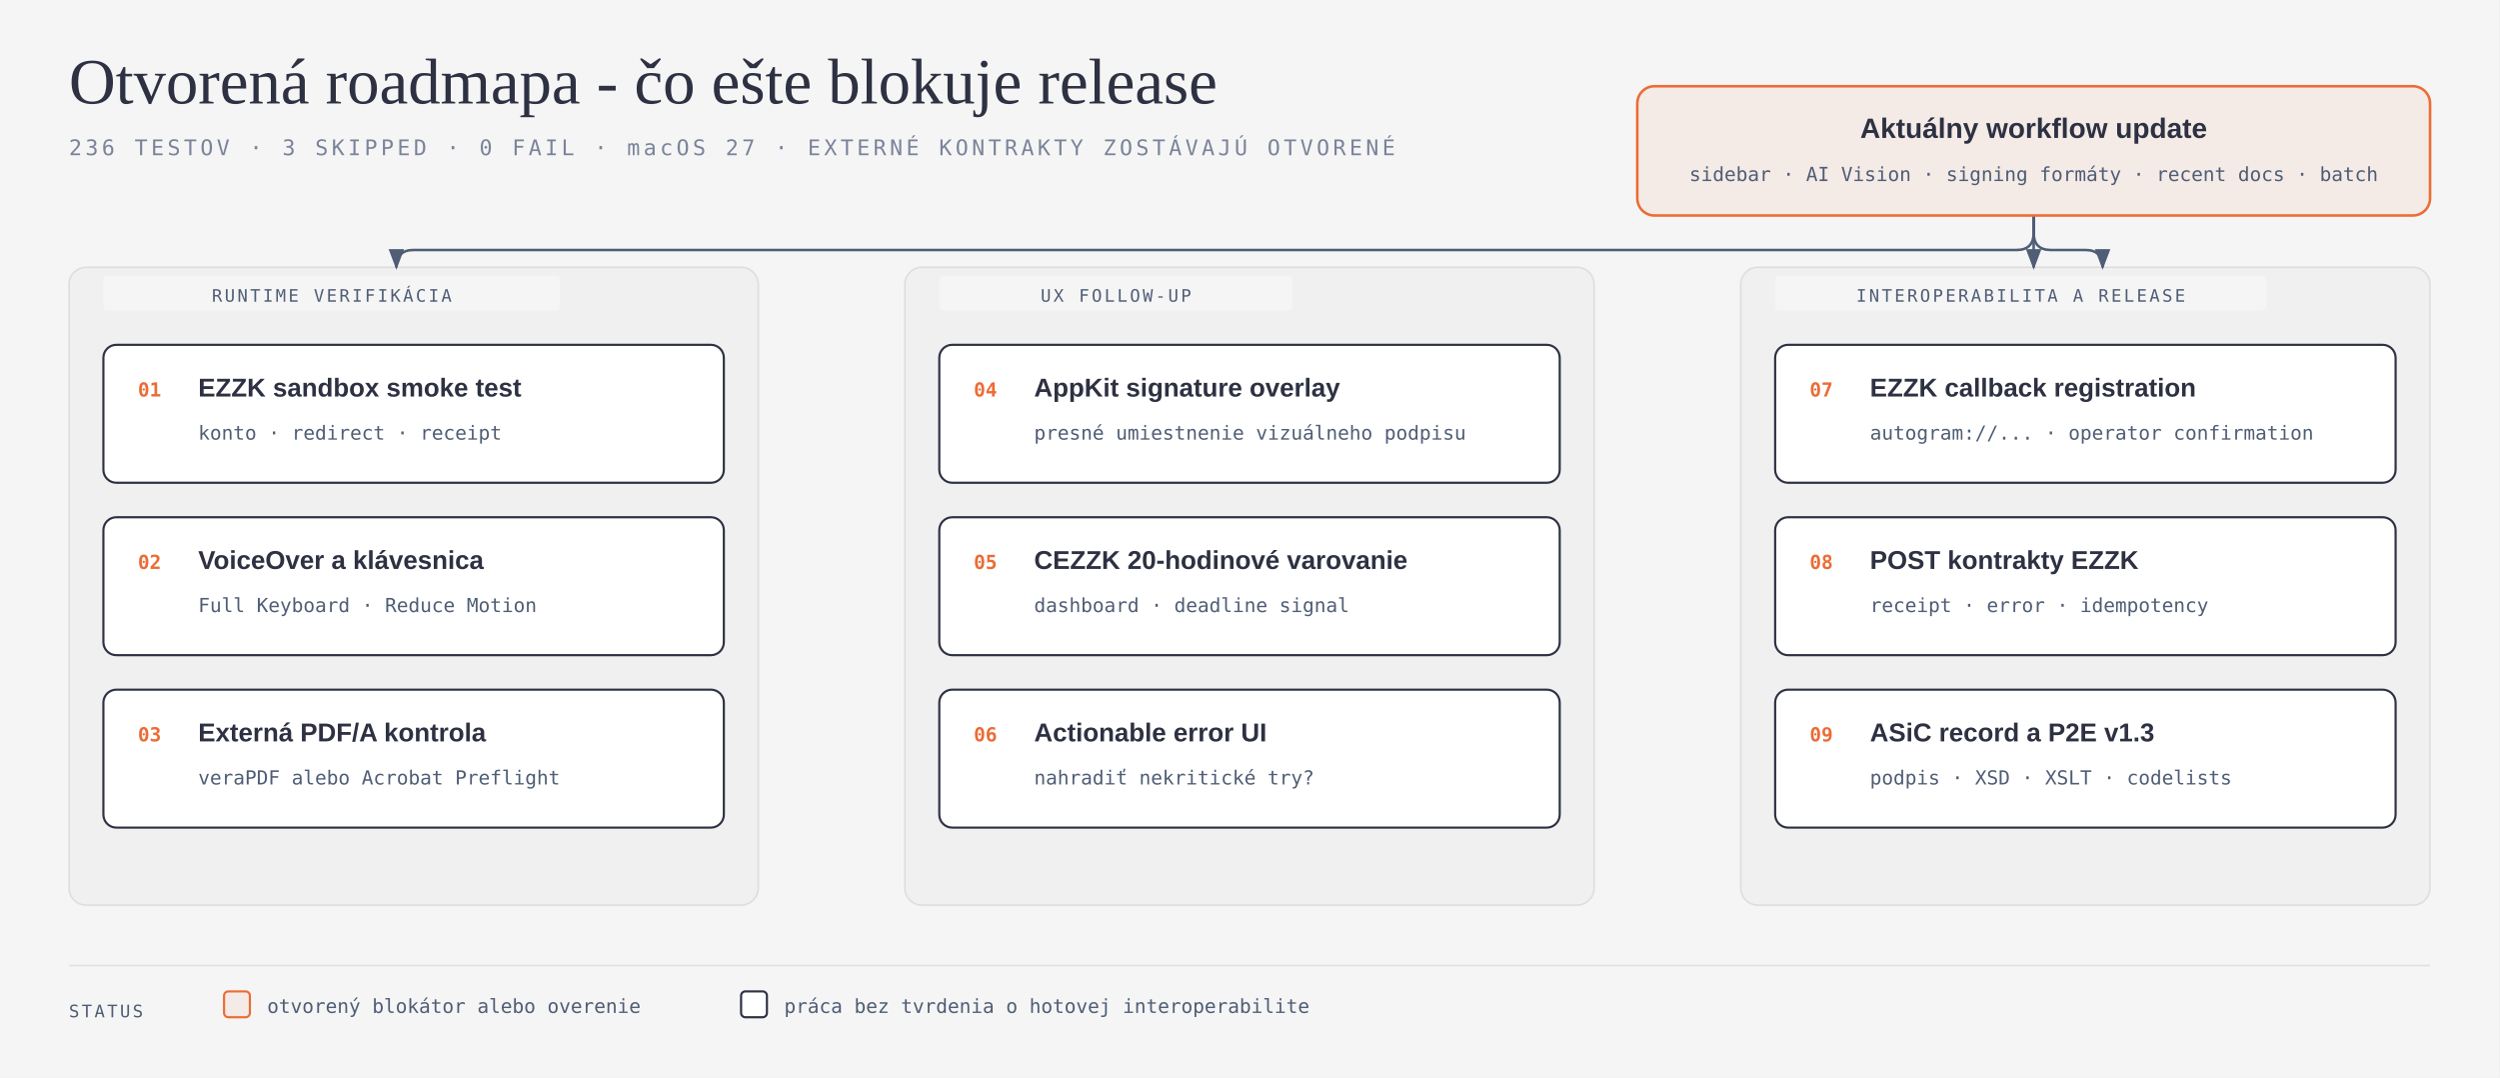
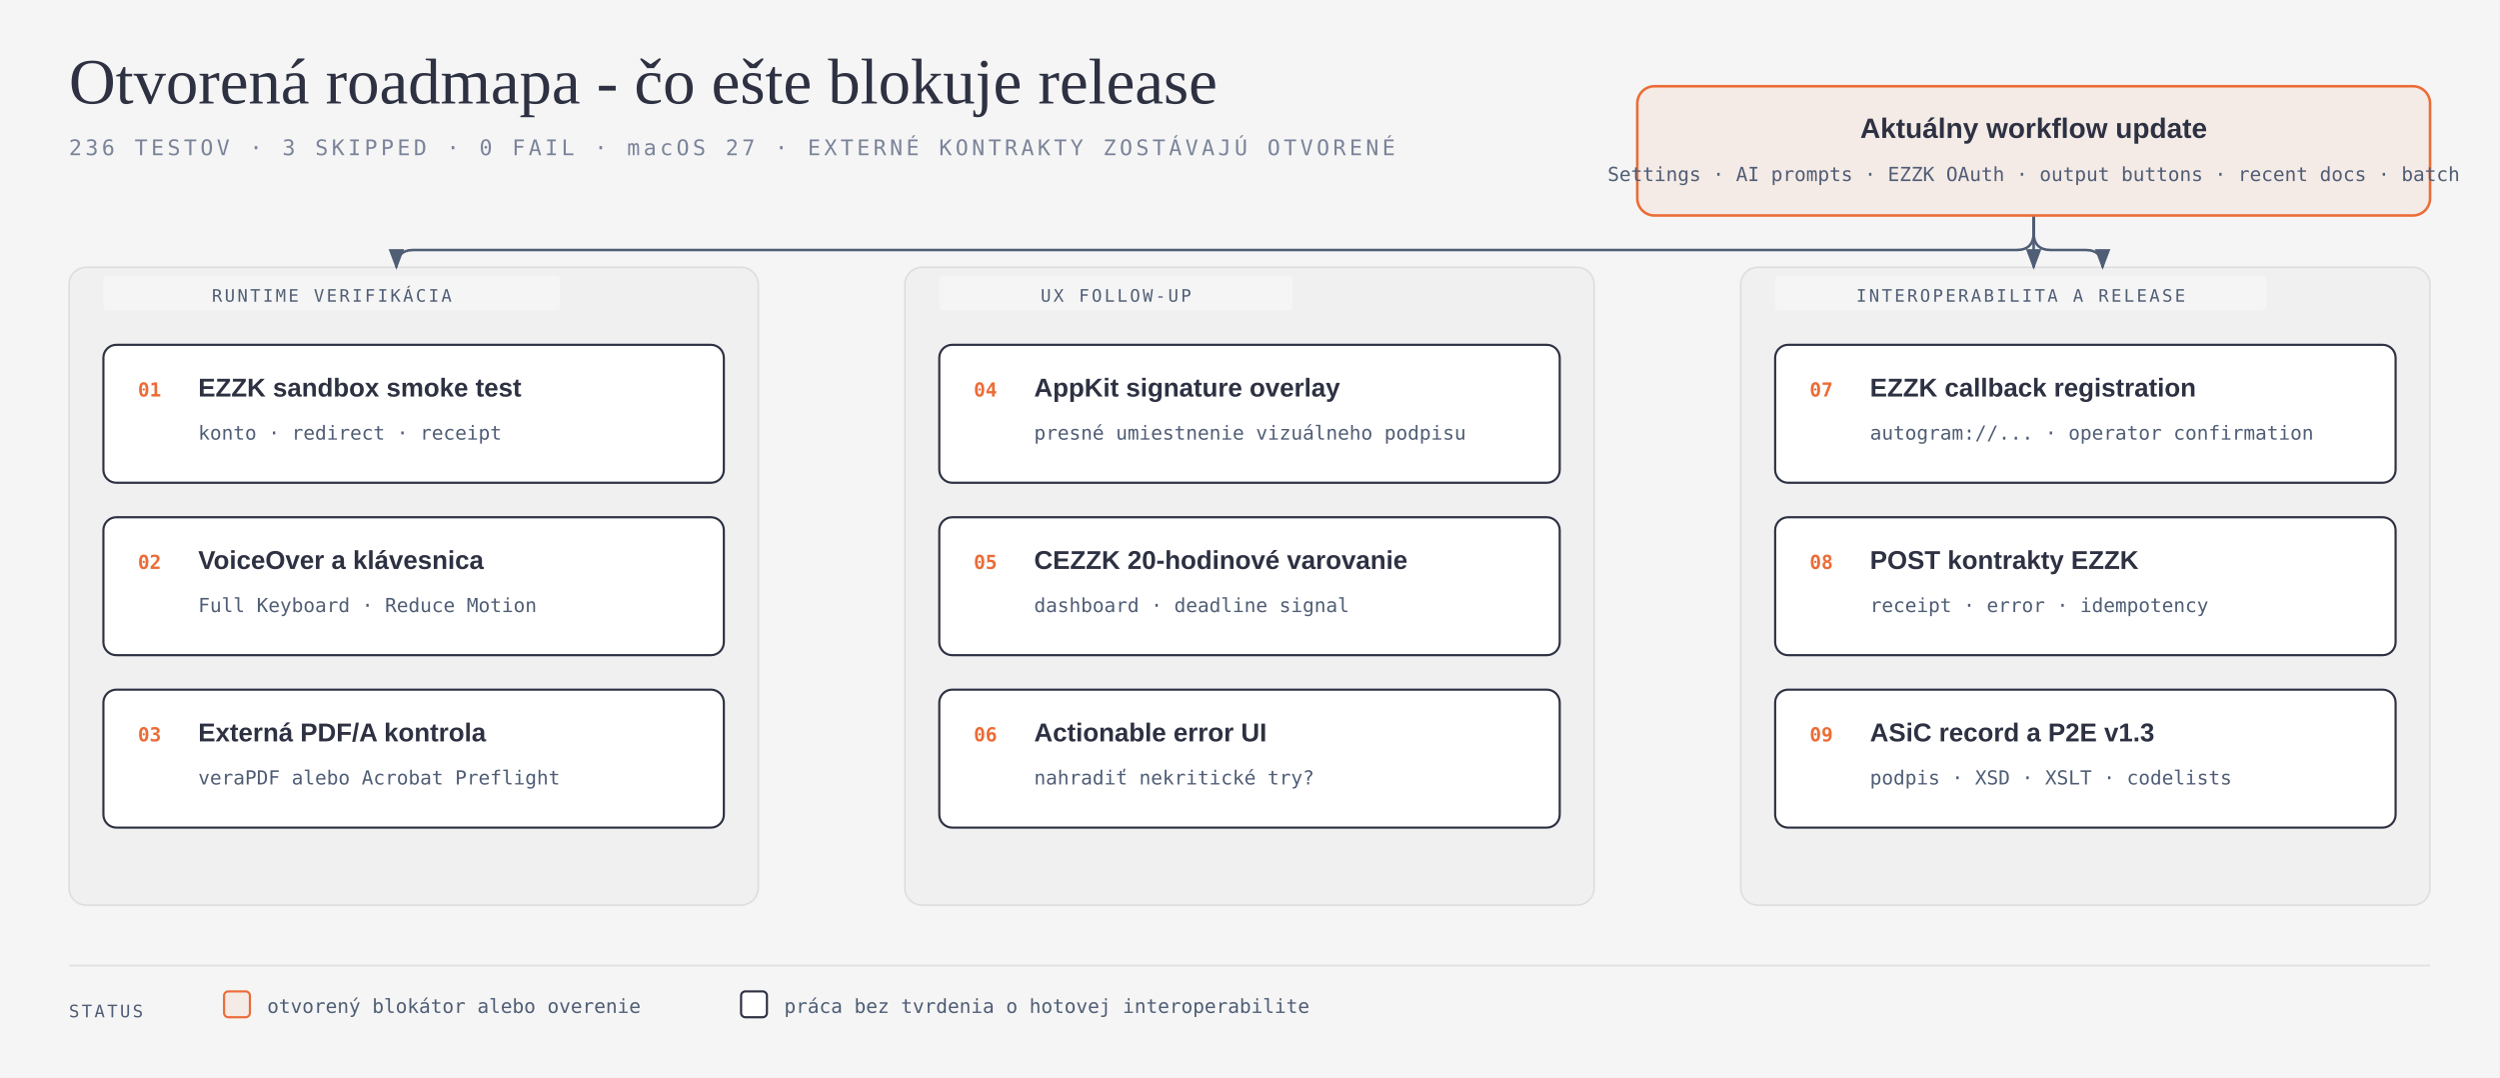
<svg xmlns="http://www.w3.org/2000/svg" width="1160" height="500" viewBox="0 0 1160 500" role="img" aria-labelledby="roadmap-open-work-title roadmap-open-work-desc">
  <defs>
    <marker id="roadmap-open-work-arrow" markerWidth="8" markerHeight="6" refX="7" refY="3" orient="auto">
      <polygon points="0 0, 8 3, 0 6" fill="#4f5d75" />
    </marker>
    <marker id="roadmap-open-work-arrow-accent" markerWidth="8" markerHeight="6" refX="7" refY="3" orient="auto">
      <polygon points="0 0, 8 3, 0 6" fill="#eb6c36" />
    </marker>
  </defs>
  <rect width="1160" height="500" fill="#f5f5f5" />
  <text x="32" y="48" font-family="Georgia, 'Times New Roman', serif" font-size="30" fill="#2d3142">Otvorená roadmapa - čo ešte blokuje release</text>
  <text x="32" y="72" font-family="ui-monospace, 'SF Mono', Menlo, monospace" font-size="10" letter-spacing="1.6" fill="#7a8399">236 TESTOV · 3 SKIPPED · 0 FAIL · macOS 27 · EXTERNÉ KONTRAKTY ZOSTÁVAJÚ OTVORENÉ</text>
  <path d="M944,100 V108 Q944,116 936,116 H192 Q184,116 184,124" fill="none" stroke="#4f5d75" stroke-width="1.2" marker-end="url(#roadmap-open-work-arrow)" />
  <path d="M944,100 V124" fill="none" stroke="#4f5d75" stroke-width="1.2" marker-end="url(#roadmap-open-work-arrow)" />
  <path d="M944,100 V108 Q944,116 952,116 H968 Q976,116 976,124" fill="none" stroke="#4f5d75" stroke-width="1.2" marker-end="url(#roadmap-open-work-arrow)" />
  <rect x="760" y="40" width="368" height="60" rx="8" fill="rgba(235,108,54,0.08)" stroke="#eb6c36" stroke-width="1.2" />
  <text x="944" y="64" text-anchor="middle" font-family="-apple-system, 'Helvetica Neue', Arial, sans-serif" font-size="13" font-weight="600" fill="#2d3142">Aktuálny workflow update</text>
-   <text x="944" y="84" text-anchor="middle" font-family="ui-monospace, 'SF Mono', Menlo, monospace" font-size="9" fill="#4f5d75">sidebar · AI Vision · signing formáty · recent docs · batch</text>
+   <text x="944" y="84" text-anchor="middle" font-family="ui-monospace, 'SF Mono', Menlo, monospace" font-size="9" fill="#4f5d75">Settings · AI prompts · EZZK OAuth · output buttons · recent docs · batch</text>
  <rect x="32" y="124" width="320" height="296" rx="8" fill="rgba(45,49,66,0.02)" stroke="rgba(45,49,66,0.10)" stroke-width="0.8" />
  <rect x="420" y="124" width="320" height="296" rx="8" fill="rgba(45,49,66,0.02)" stroke="rgba(45,49,66,0.10)" stroke-width="0.8" />
  <rect x="808" y="124" width="320" height="296" rx="8" fill="rgba(45,49,66,0.02)" stroke="rgba(45,49,66,0.10)" stroke-width="0.8" />
  <rect x="48" y="128" width="212" height="16" rx="2" fill="#f5f5f5" />
  <text x="154" y="140" text-anchor="middle" fill="#4f5d75" font-size="8" font-family="ui-monospace, 'SF Mono', Menlo, monospace" letter-spacing="1.1">RUNTIME VERIFIKÁCIA</text>
  <rect x="436" y="128" width="164" height="16" rx="2" fill="#f5f5f5" />
  <text x="518" y="140" text-anchor="middle" fill="#4f5d75" font-size="8" font-family="ui-monospace, 'SF Mono', Menlo, monospace" letter-spacing="1.1">UX FOLLOW-UP</text>
  <rect x="824" y="128" width="228" height="16" rx="2" fill="#f5f5f5" />
  <text x="938" y="140" text-anchor="middle" fill="#4f5d75" font-size="8" font-family="ui-monospace, 'SF Mono', Menlo, monospace" letter-spacing="1.1">INTEROPERABILITA A RELEASE</text>
  <g font-family="-apple-system, 'Helvetica Neue', Arial, sans-serif">
    <rect x="48" y="160" width="288" height="64" rx="6" fill="#ffffff" stroke="#2d3142" stroke-width="1" />
    <text x="64" y="184" fill="#eb6c36" font-size="9" font-family="ui-monospace, 'SF Mono', Menlo, monospace" font-weight="600">01</text>
    <text x="92" y="184" fill="#2d3142" font-size="12" font-weight="600">EZZK sandbox smoke test</text>
    <text x="92" y="204" fill="#4f5d75" font-size="9" font-family="ui-monospace, 'SF Mono', Menlo, monospace">konto · redirect · receipt</text>
    <rect x="48" y="240" width="288" height="64" rx="6" fill="#ffffff" stroke="#2d3142" stroke-width="1" />
    <text x="64" y="264" fill="#eb6c36" font-size="9" font-family="ui-monospace, 'SF Mono', Menlo, monospace" font-weight="600">02</text>
    <text x="92" y="264" fill="#2d3142" font-size="12" font-weight="600">VoiceOver a klávesnica</text>
    <text x="92" y="284" fill="#4f5d75" font-size="9" font-family="ui-monospace, 'SF Mono', Menlo, monospace">Full Keyboard · Reduce Motion</text>
    <rect x="48" y="320" width="288" height="64" rx="6" fill="#ffffff" stroke="#2d3142" stroke-width="1" />
    <text x="64" y="344" fill="#eb6c36" font-size="9" font-family="ui-monospace, 'SF Mono', Menlo, monospace" font-weight="600">03</text>
    <text x="92" y="344" fill="#2d3142" font-size="12" font-weight="600">Externá PDF/A kontrola</text>
    <text x="92" y="364" fill="#4f5d75" font-size="9" font-family="ui-monospace, 'SF Mono', Menlo, monospace">veraPDF alebo Acrobat Preflight</text>
    <rect x="436" y="160" width="288" height="64" rx="6" fill="#ffffff" stroke="#2d3142" stroke-width="1" />
    <text x="452" y="184" fill="#eb6c36" font-size="9" font-family="ui-monospace, 'SF Mono', Menlo, monospace" font-weight="600">04</text>
    <text x="480" y="184" fill="#2d3142" font-size="12" font-weight="600">AppKit signature overlay</text>
    <text x="480" y="204" fill="#4f5d75" font-size="9" font-family="ui-monospace, 'SF Mono', Menlo, monospace">presné umiestnenie vizuálneho podpisu</text>
    <rect x="436" y="240" width="288" height="64" rx="6" fill="#ffffff" stroke="#2d3142" stroke-width="1" />
    <text x="452" y="264" fill="#eb6c36" font-size="9" font-family="ui-monospace, 'SF Mono', Menlo, monospace" font-weight="600">05</text>
    <text x="480" y="264" fill="#2d3142" font-size="12" font-weight="600">CEZZK 20-hodinové varovanie</text>
    <text x="480" y="284" fill="#4f5d75" font-size="9" font-family="ui-monospace, 'SF Mono', Menlo, monospace">dashboard · deadline signal</text>
    <rect x="436" y="320" width="288" height="64" rx="6" fill="#ffffff" stroke="#2d3142" stroke-width="1" />
    <text x="452" y="344" fill="#eb6c36" font-size="9" font-family="ui-monospace, 'SF Mono', Menlo, monospace" font-weight="600">06</text>
    <text x="480" y="344" fill="#2d3142" font-size="12" font-weight="600">Actionable error UI</text>
    <text x="480" y="364" fill="#4f5d75" font-size="9" font-family="ui-monospace, 'SF Mono', Menlo, monospace">nahradiť nekritické try?</text>
    <rect x="824" y="160" width="288" height="64" rx="6" fill="#ffffff" stroke="#2d3142" stroke-width="1" />
    <text x="840" y="184" fill="#eb6c36" font-size="9" font-family="ui-monospace, 'SF Mono', Menlo, monospace" font-weight="600">07</text>
    <text x="868" y="184" fill="#2d3142" font-size="12" font-weight="600">EZZK callback registration</text>
    <text x="868" y="204" fill="#4f5d75" font-size="9" font-family="ui-monospace, 'SF Mono', Menlo, monospace">autogram://... · operator confirmation</text>
    <rect x="824" y="240" width="288" height="64" rx="6" fill="#ffffff" stroke="#2d3142" stroke-width="1" />
    <text x="840" y="264" fill="#eb6c36" font-size="9" font-family="ui-monospace, 'SF Mono', Menlo, monospace" font-weight="600">08</text>
    <text x="868" y="264" fill="#2d3142" font-size="12" font-weight="600">POST kontrakty EZZK</text>
    <text x="868" y="284" fill="#4f5d75" font-size="9" font-family="ui-monospace, 'SF Mono', Menlo, monospace">receipt · error · idempotency</text>
    <rect x="824" y="320" width="288" height="64" rx="6" fill="#ffffff" stroke="#2d3142" stroke-width="1" />
    <text x="840" y="344" fill="#eb6c36" font-size="9" font-family="ui-monospace, 'SF Mono', Menlo, monospace" font-weight="600">09</text>
    <text x="868" y="344" fill="#2d3142" font-size="12" font-weight="600">ASiC record a P2E v1.3</text>
    <text x="868" y="364" fill="#4f5d75" font-size="9" font-family="ui-monospace, 'SF Mono', Menlo, monospace">podpis · XSD · XSLT · codelists</text>
  </g>
  <line x1="32" y1="448" x2="1128" y2="448" stroke="rgba(45,49,66,0.10)" stroke-width="0.8" />
  <text x="32" y="472" fill="#4f5d75" font-size="8" font-family="ui-monospace, 'SF Mono', Menlo, monospace" letter-spacing="1.1">STATUS</text>
  <rect x="104" y="460" width="12" height="12" rx="2" fill="rgba(235,108,54,0.08)" stroke="#eb6c36" stroke-width="1" />
  <text x="124" y="470" fill="#4f5d75" font-size="9" font-family="ui-monospace, 'SF Mono', Menlo, monospace">otvorený blokátor alebo overenie</text>
  <rect x="344" y="460" width="12" height="12" rx="2" fill="#ffffff" stroke="#2d3142" stroke-width="1" />
  <text x="364" y="470" fill="#4f5d75" font-size="9" font-family="ui-monospace, 'SF Mono', Menlo, monospace">práca bez tvrdenia o hotovej interoperabilite</text>
</svg>
